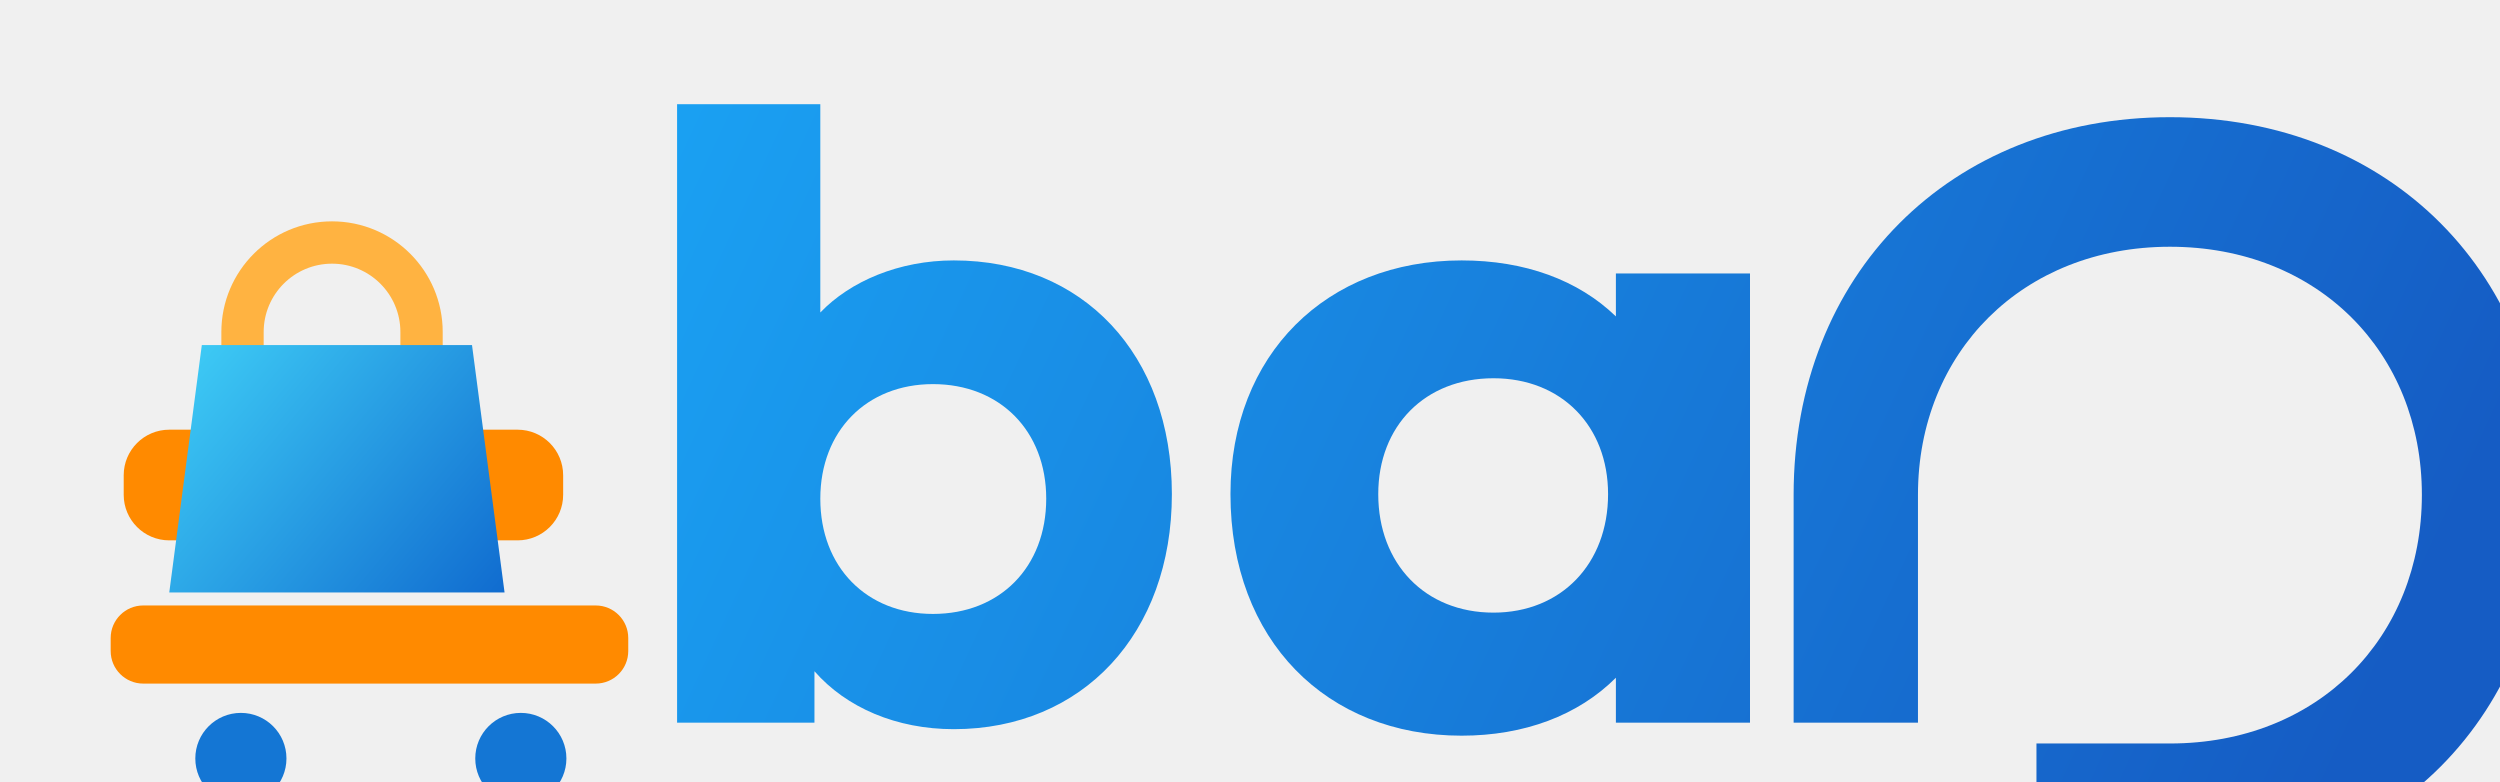
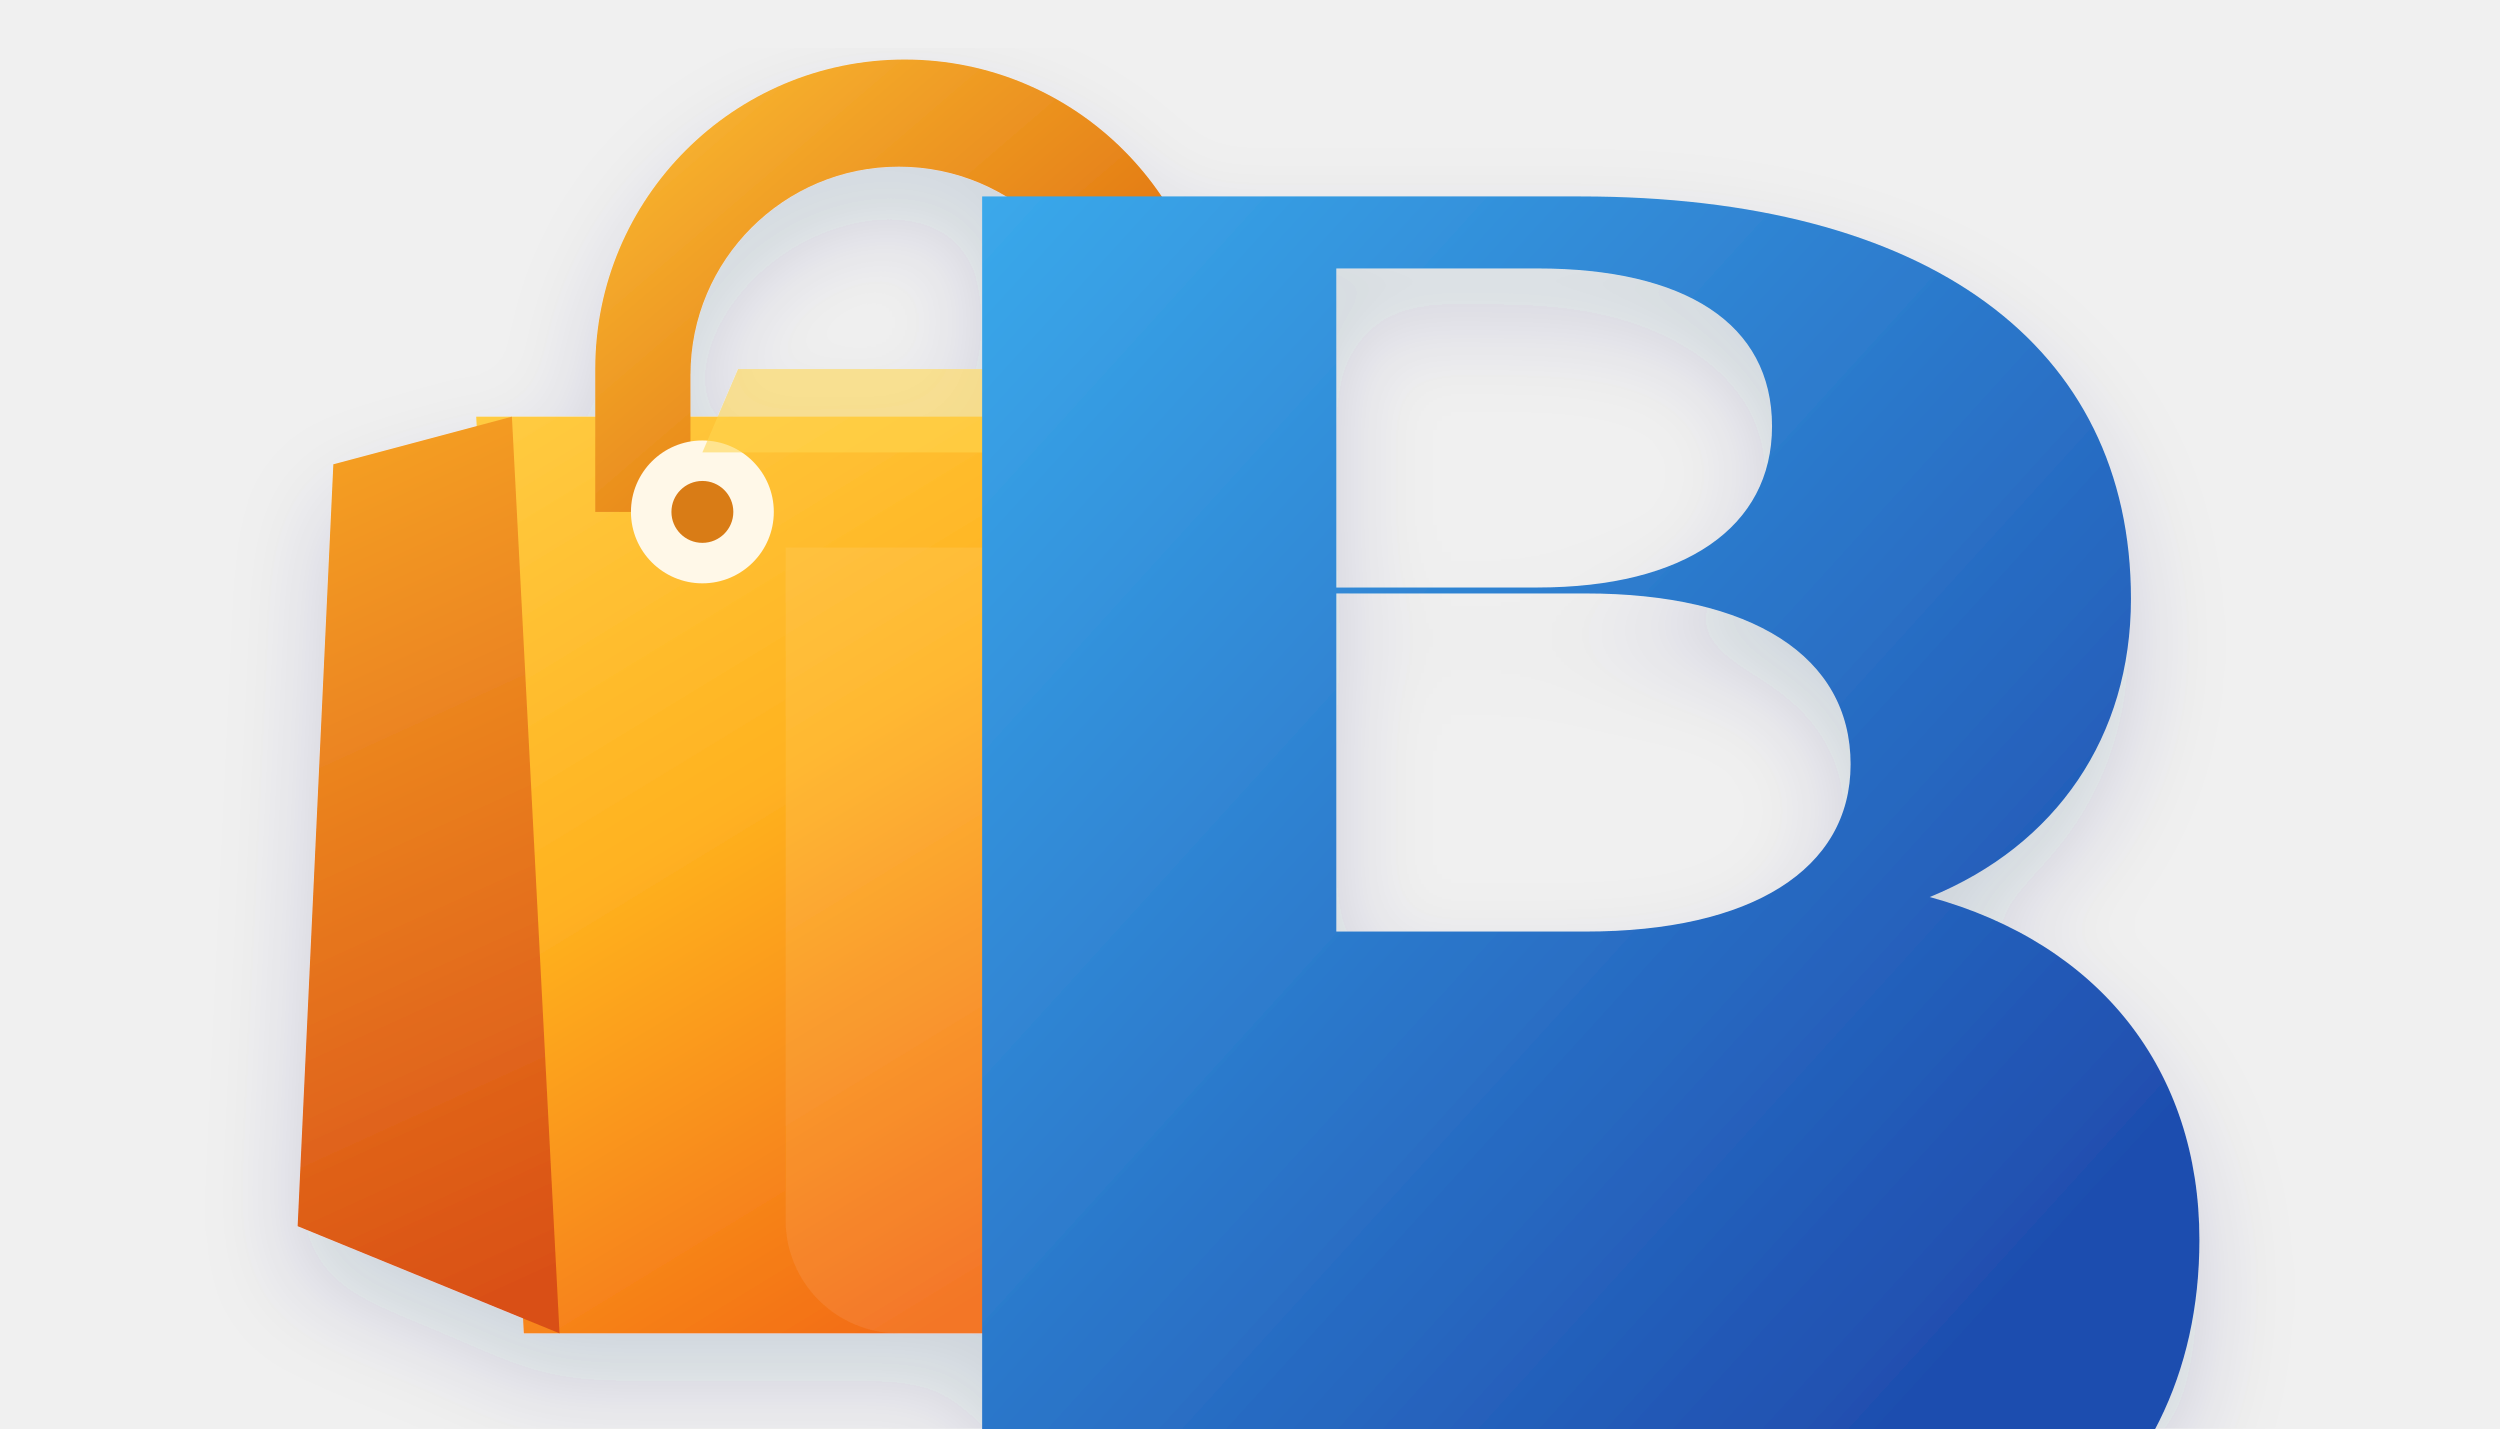
- <svg xmlns="http://www.w3.org/2000/svg" width="768" height="240" viewBox="0 0 768 240" fill="none">
-   <rect width="768" height="240" fill="transparent" />
-   <g transform="translate(10 28)">
-     <path d="M28 118C28 110.268 34.268 104 42 104H149C156.732 104 163 110.268 163 118V124C163 131.732 156.732 138 149 138H42C34.268 138 28 131.732 28 124V118Z" fill="#FF8A00" />
-     <path d="M58 74C58 55.222 73.222 40 92 40C110.778 40 126 55.222 126 74V87H113V74C113 62.402 103.598 53 92 53C80.402 53 71 62.402 71 74V87H58V74Z" fill="#FFB341" />
-     <path d="M52 78H135L145 154H42L52 78Z" fill="url(#bagGradient)" />
-     <path d="M24 168C24 162.477 28.477 158 34 158H173C178.523 158 183 162.477 183 168V172C183 177.523 178.523 182 173 182H34C28.477 182 24 177.523 24 172V168Z" fill="#FF8A00" />
-     <circle cx="64" cy="205" r="14" fill="#1476D4" />
-     <circle cx="150" cy="205" r="14" fill="#1476D4" />
+ <svg xmlns="http://www.w3.org/2000/svg" width="420" height="240" viewBox="0 0 420 240" fill="none">
+   <rect width="420" height="240" fill="transparent" />
+   <defs>
+     <linearGradient id="bagFront" x1="36" y1="56" x2="136" y2="220" gradientUnits="userSpaceOnUse">
+       <stop stop-color="#FFD34B" />
+       <stop offset="0.52" stop-color="#FFB220" />
+       <stop offset="1" stop-color="#F26A16" />
+     </linearGradient>
+     <linearGradient id="bagSide" x1="4" y1="78" x2="66" y2="214" gradientUnits="userSpaceOnUse">
+       <stop stop-color="#F6A325" />
+       <stop offset="1" stop-color="#D94F16" />
+     </linearGradient>
+     <linearGradient id="handle" x1="72" y1="4" x2="132" y2="74" gradientUnits="userSpaceOnUse">
+       <stop stop-color="#FFC83A" />
+       <stop offset="1" stop-color="#E37A14" />
+     </linearGradient>
+     <linearGradient id="bFill" x1="126" y1="12" x2="344" y2="210" gradientUnits="userSpaceOnUse">
+       <stop stop-color="#3FB8F5" />
+       <stop offset="1" stop-color="#1F4EAF" />
+     </linearGradient>
+     <filter id="shadow" x="0" y="0" width="420" height="240" filterUnits="userSpaceOnUse" color-interpolation-filters="sRGB">
+       <feDropShadow dx="0" dy="8" stdDeviation="8" flood-color="#15346A" flood-opacity="0.15" />
+     </filter>
+   </defs>
+   <g filter="url(#shadow)">
+     <g transform="translate(12 8)">
+       <path d="M68 62h92l18 154H76L68 62Z" fill="url(#bagFront)" />
+       <path d="M44 70 74 62l8 154-44-18L44 70Z" fill="url(#bagSide)" />
+       <path d="M88 54C88 25.281 111.281 2 140 2c28.719 0 52 23.281 52 52v24h-18V55c0-19.33-15.67-35-35-35s-35 15.67-35 35v23H88V54Z" fill="url(#handle)" />
+       <circle cx="106" cy="78" r="12" fill="#FFF8E8" />
+       <circle cx="174" cy="78" r="12" fill="#FFF8E8" />
+       <circle cx="106" cy="78" r="5.2" fill="#D97B15" />
+       <circle cx="174" cy="78" r="5.2" fill="#D97B15" />
+       <path d="M170 68h-64l6-14h76l12 20-24-6Z" fill="#FFD64F" fill-opacity="0.58" />
+       <path d="M132 84h48l-3 132h-38c-10.5 0-19-8.5-19-19V84h12Z" fill="#FFFFFF" fill-opacity="0.08" />
+     </g>
+     <path d="M165 200V33h100.5c58.3 0 92.5 24.9 92.5 67.6 0 23.1-12.5 41.4-33.8 50.1 28.5 7.8 45.3 29 45.3 57.6 0 45.1-36.8 72.7-98.9 72.7H165Zm59.5-101.3h33.8c24.7 0 39.4-10.1 39.4-27.1 0-17.3-14.7-26.5-39.4-26.5h-33.8v53.6Zm0 57.8h41.9c27.8 0 44.5-10.4 44.5-28.1 0-18.2-16.7-28.7-44.5-28.7h-41.9v56.8Z" fill="url(#bFill)" />
  </g>
-   <g transform="translate(178 30)">
-     <path d="M30 152V2H74V66C83.2 56.4 98.2 50 115 50C154.6 50 182 78.8 182 121.8C182 164.6 154.6 194 115 194C97.4 194 82 187.4 72.2 176.2V192H30V152ZM74 123.2C74 144.2 88.2 158.6 108.6 158.6C129.2 158.6 143.4 144.2 143.4 123.2C143.4 102.4 129.2 88 108.6 88C88.2 88 74 102.4 74 123.2Z" fill="url(#blueGradient)" />
-     <path d="M200 121.8C200 78.8 229.6 50 271 50C290.4 50 306.8 56 318.4 67.2V54H359.6V192H318.4V178.2C306.8 189.8 290.2 196 271 196C229.6 196 200 166.8 200 121.8ZM245.4 121.8C245.4 143.2 259.8 158.2 280.8 158.2C301.6 158.2 316 143.2 316 121.8C316 100.8 301.6 86.2 280.8 86.2C259.8 86.2 245.4 100.8 245.4 121.8Z" fill="url(#blueGradient)" />
-     <path d="M373 122C373 54.4 421 6 488.6 6C556.4 6 604.2 54.4 604.2 122C604.2 189.8 556.4 238 488.6 238H447.6V198.4H488.6C534 198.4 566 166 566 122C566 78.2 534 45.8 488.6 45.8C443.4 45.8 411.2 78.2 411.2 122V192H373V122Z" fill="url(#blueGradient)" />
-     <circle cx="625" cy="62" r="20" fill="#FFAF00" />
-     <path d="M619 192V86H663V192H619Z" fill="url(#orangeGradient)" />
-     <path d="M680 192V157.4L750.2 100.2H682.2V62H806V96.6L735.6 153.8H808V192H680Z" fill="url(#orangeGradient)" />
-   </g>
-   <defs>
-     <linearGradient id="bagGradient" x1="41" y1="74" x2="150" y2="165" gradientUnits="userSpaceOnUse">
-       <stop stop-color="#41D2F8" />
-       <stop offset="1" stop-color="#0C63CC" />
-     </linearGradient>
-     <linearGradient id="blueGradient" x1="35" y1="0" x2="530" y2="230" gradientUnits="userSpaceOnUse">
-       <stop stop-color="#1AA0F2" />
-       <stop offset="1" stop-color="#155CC4" />
-     </linearGradient>
-     <linearGradient id="orangeGradient" x1="615" y1="48" x2="810" y2="200" gradientUnits="userSpaceOnUse">
-       <stop stop-color="#FFC126" />
-       <stop offset="1" stop-color="#FF7C00" />
-     </linearGradient>
-   </defs>
</svg>
